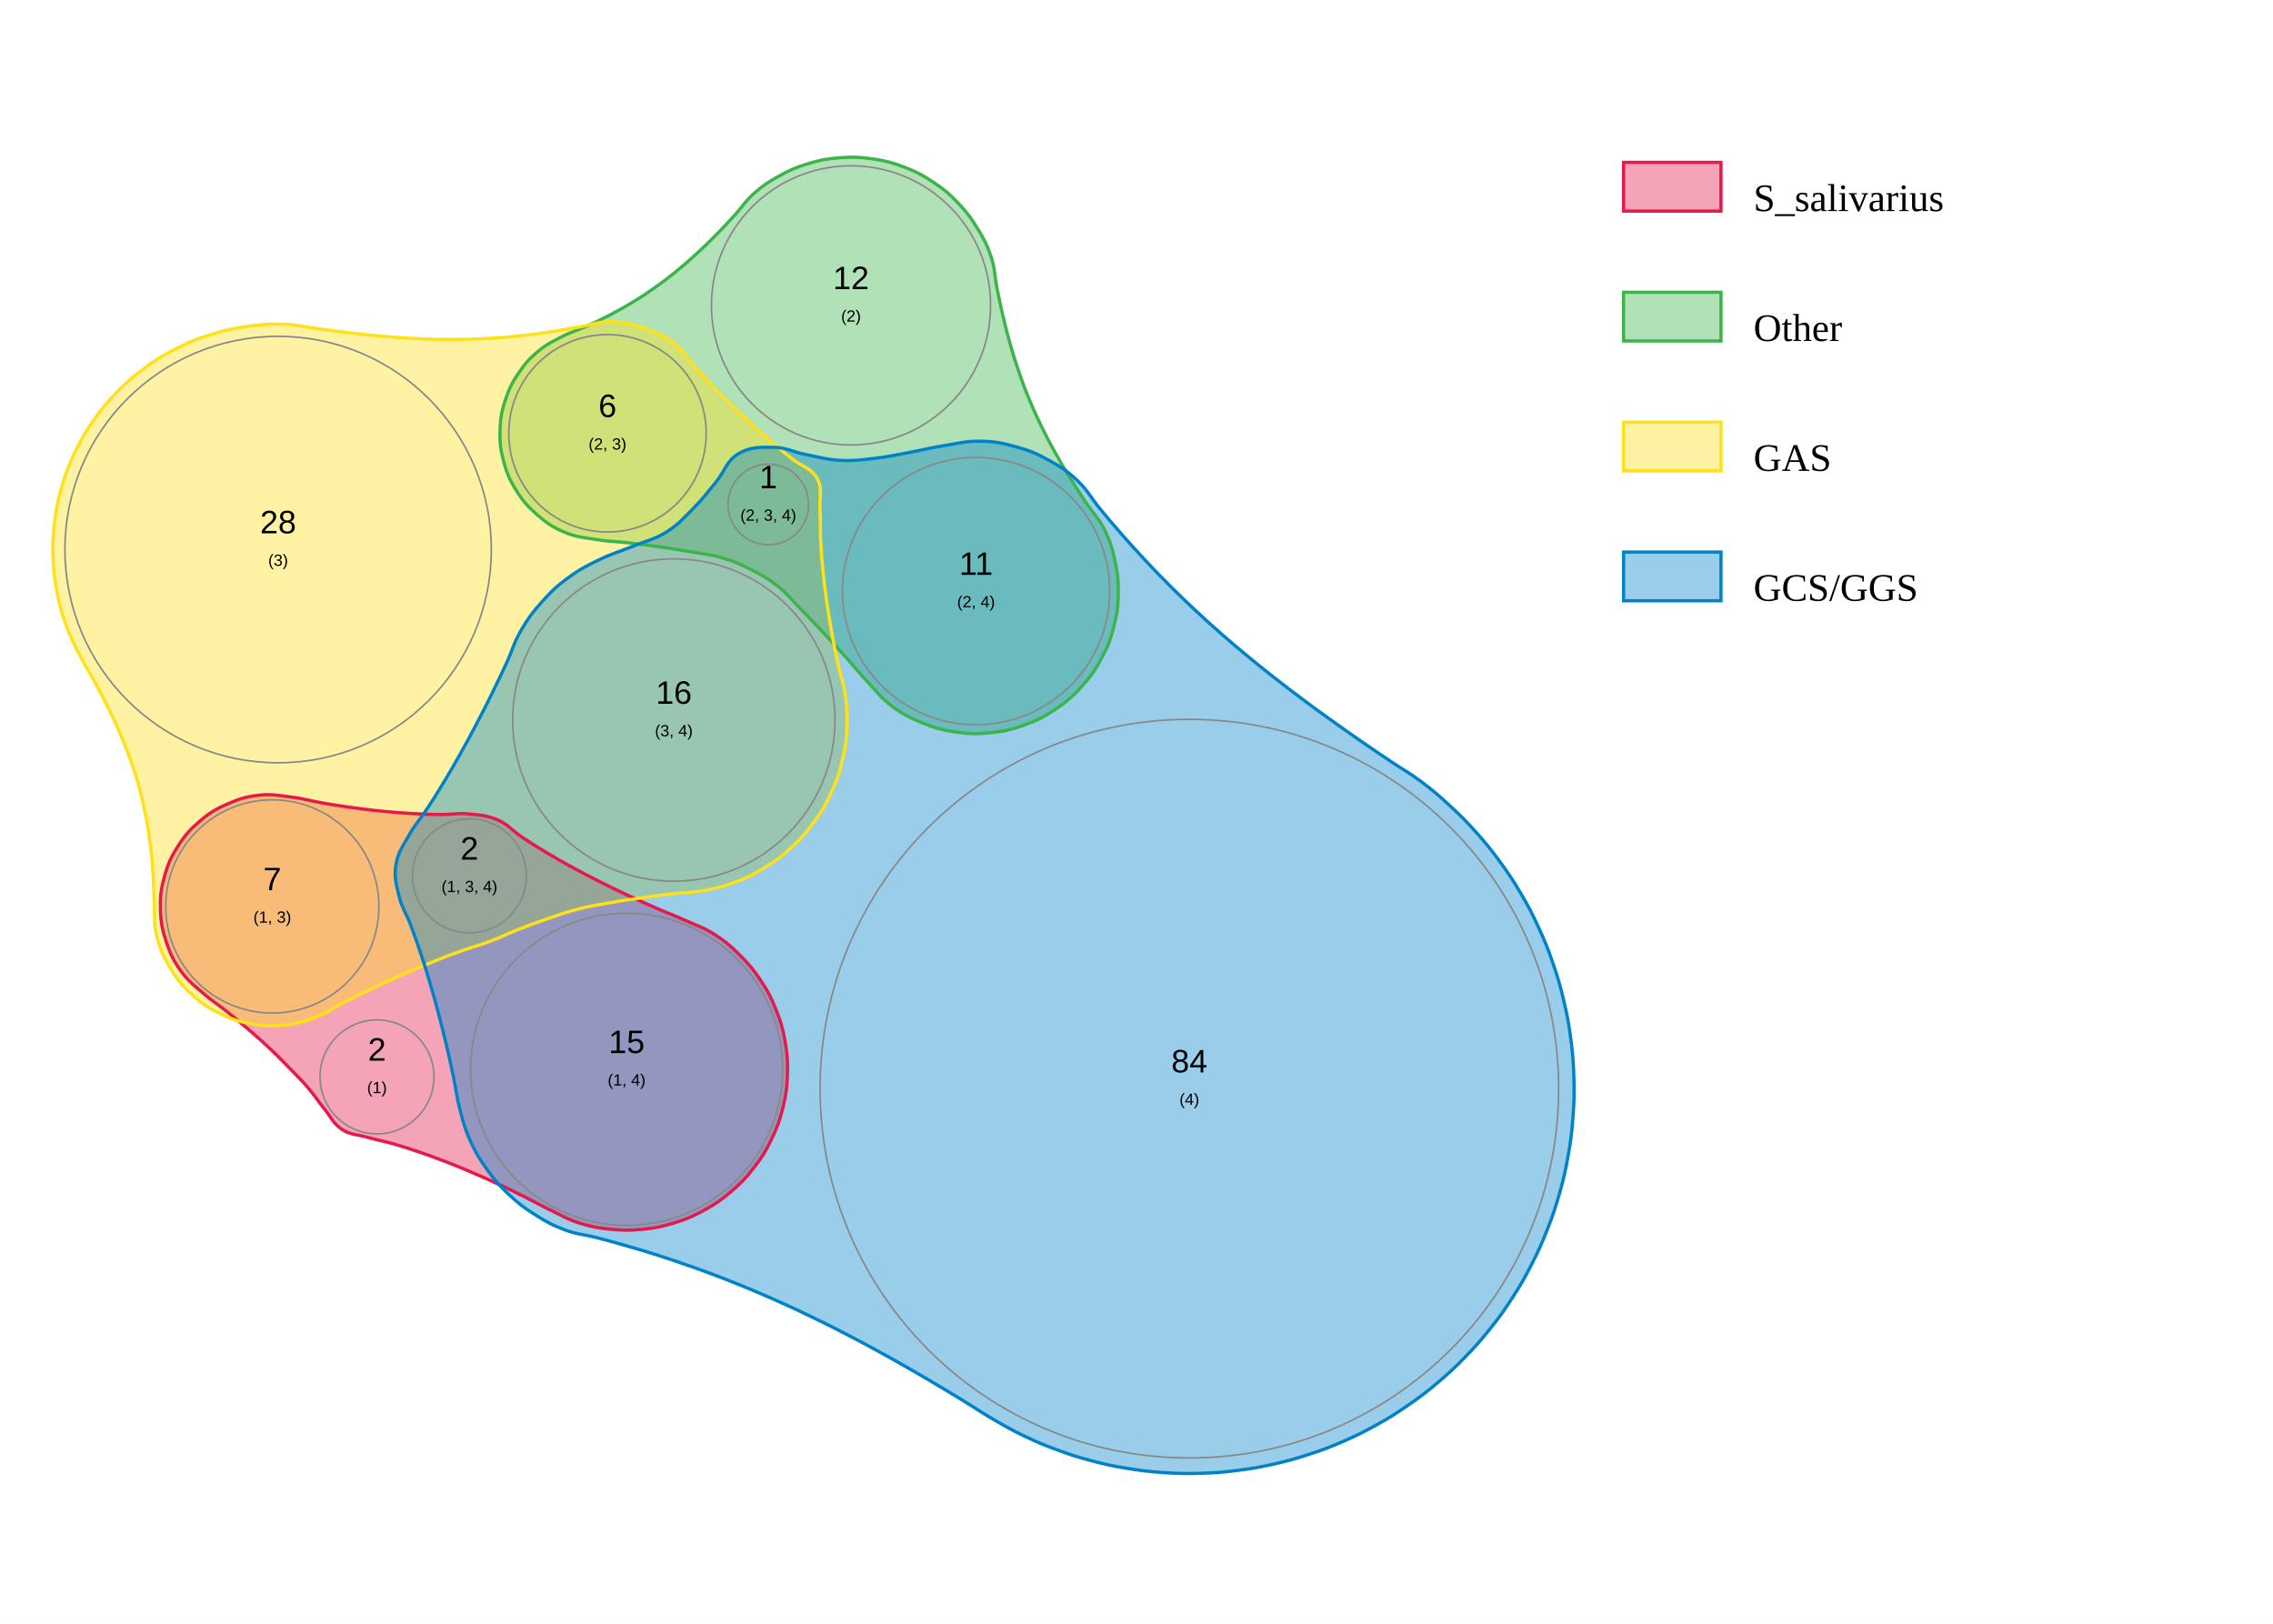
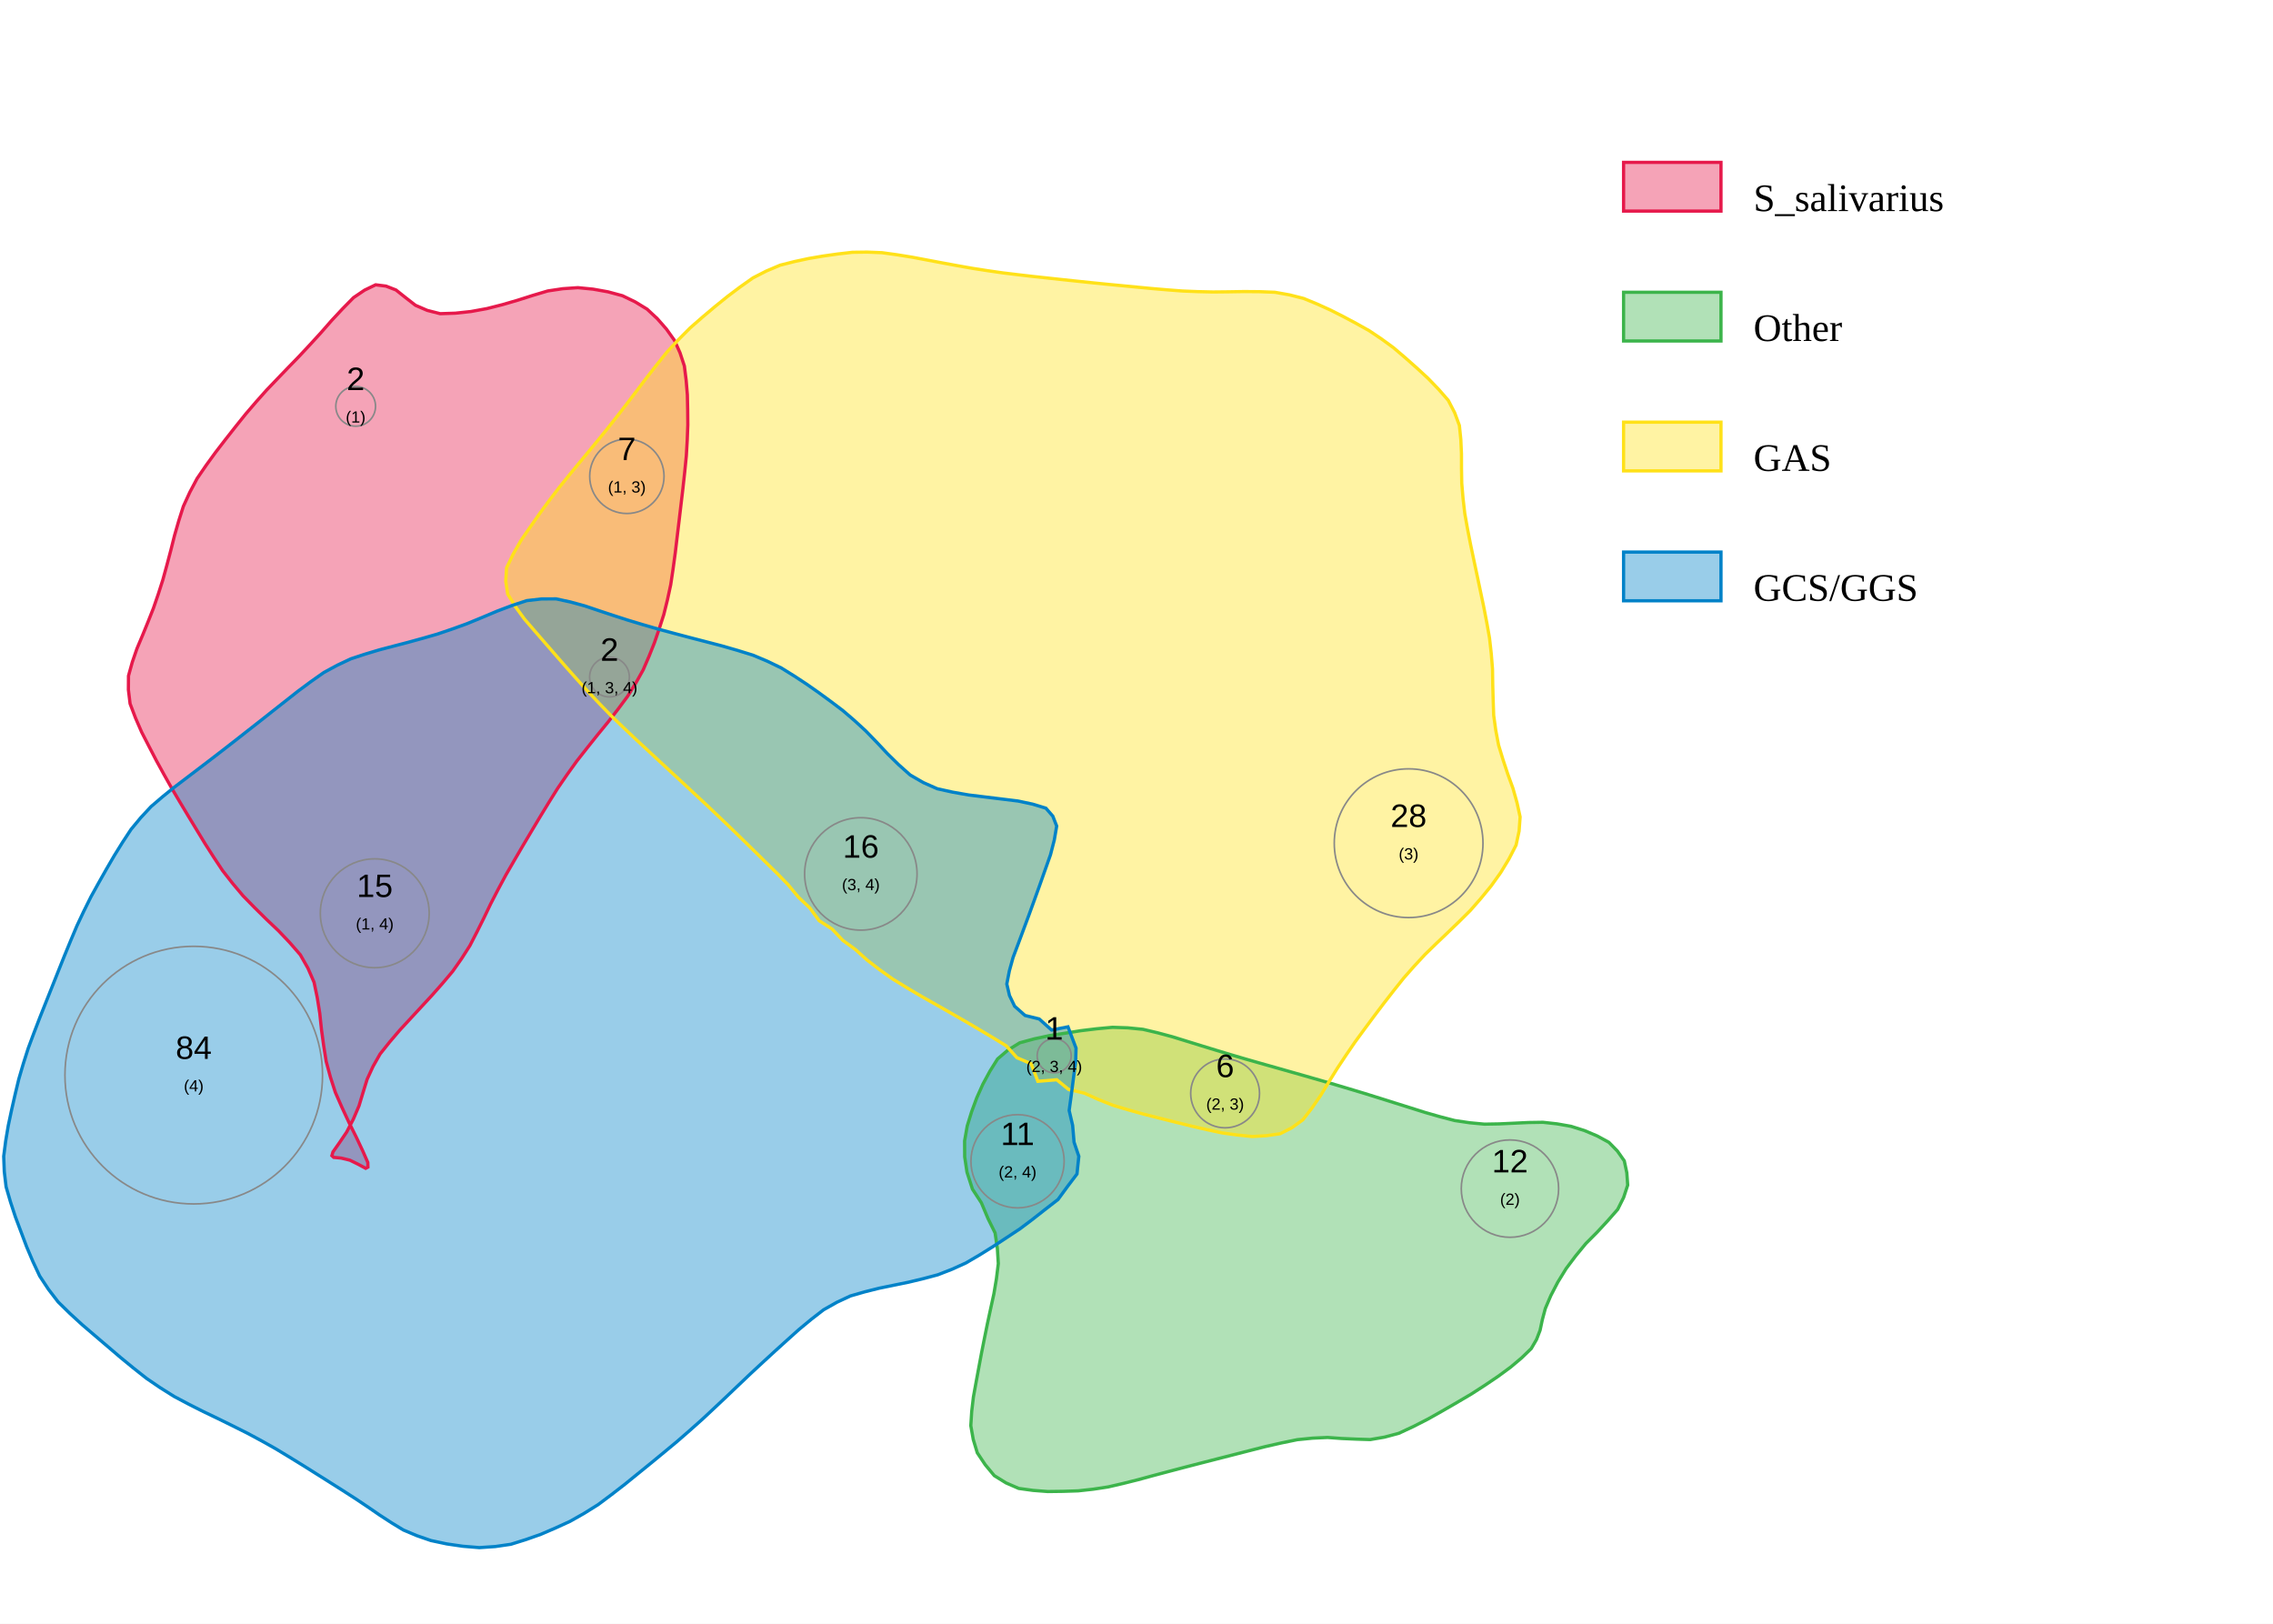
<svg xmlns="http://www.w3.org/2000/svg" xmlns:xlink="http://www.w3.org/1999/xlink" width="700" height="500">
  <defs>
    <style type="text/css">
  .borderLine {
	   stroke: none;
	   fill-opacity: 0.4;
  }
  .outLine {
	   stroke-width: 1;
	   fill: none;
  }
  .circle {
	   stroke: #888888;
	   stroke-width: 0.5;
	   fill: none;
    pointer-events: all;
  }
  .spcircle {
	   stroke: #FF2222;
	   stroke-width: 1;
	   fill: none;
    pointer-events: all;
  }
  .tLabel {
	   font-family: Arial;
    pointer-events: none;
	   font-size: 14px;
	   text-anchor: middle;
	   alignment-baseline: central;
  }
  .nLabel {
	   font-family: Arial;
    pointer-events: none;
	   font-size: 10px;
	   text-anchor: middle;
	   alignment-baseline: central;
  }
  .belong {
	   font-family: Arial;
    pointer-events: none;
	   font-size: 5px;
	   text-anchor: middle;
	   alignment-baseline: central;
  }
  .p0{
    stroke: none;
    fill: #e6194b;
  }
  .q0{
    fill: none;
    stroke: #e6194b;
  }
  .p1{
    stroke: none;
    fill: #3cb44b;
  }
  .q1{
    fill: none;
    stroke: #3cb44b;
  }
  .p2{
    stroke: none;
    fill: #ffe119;
  }
  .q2{
    fill: none;
    stroke: #ffe119;
  }
  .p3{
    stroke: none;
    fill: #0082c8;
  }
  .q3{
    fill: none;
    stroke: #0082c8;
  }

</style>
    <symbol id="bl0">
-       <path d="M 61.60 252.80 C 58.50 255.43 57.00 257.13 54.80 260.58 C 52.60 264.03 51.68 266.11 50.61 270.05 C 49.53 273.99 49.28 276.24 49.42 280.28 C 49.55 284.32 50.01 286.50 51.28 290.26 C 52.56 294.03 53.52 295.98 55.79 299.11 C 58.07 302.24 59.81 303.43 62.65 305.92 C 65.49 308.42 67.16 309.30 70.00 311.57 C 72.85 313.85 74.20 314.99 76.87 317.30 C 79.54 319.60 80.86 320.75 83.35 323.10 C 85.83 325.45 86.96 326.66 89.29 329.05 C 91.61 331.45 92.85 332.60 94.97 335.09 C 97.09 337.57 97.82 338.93 99.89 341.47 C 101.96 344.01 102.65 346.02 105.31 347.77 C 107.96 349.52 110.00 349.32 113.16 350.21 C 116.32 351.10 117.93 351.31 121.11 352.21 C 124.28 353.12 125.85 353.64 129.04 354.73 C 132.23 355.81 133.83 356.39 137.04 357.63 C 140.26 358.87 141.87 359.54 145.11 360.92 C 148.35 362.30 149.97 363.02 153.23 364.53 C 156.50 366.04 158.13 366.83 161.41 368.47 C 164.70 370.10 166.28 371.08 169.66 372.70 C 173.05 374.33 174.71 375.43 178.34 376.59 C 181.97 377.75 183.96 378.10 187.82 378.50 C 191.68 378.89 193.73 378.93 197.66 378.56 C 201.58 378.19 203.62 377.80 207.44 376.63 C 211.25 375.47 213.20 374.67 216.73 372.73 C 220.27 370.80 222.02 369.60 225.11 366.97 C 228.20 364.34 229.68 362.79 232.18 359.56 C 234.68 356.34 235.81 354.51 237.59 350.82 C 239.37 347.14 240.10 345.11 241.09 341.13 C 242.07 337.15 242.36 335.01 242.50 330.92 C 242.63 326.82 242.48 324.67 241.77 320.65 C 241.06 316.62 240.46 314.56 238.94 310.78 C 237.42 306.99 236.42 305.11 234.16 301.74 C 231.91 298.37 230.53 296.76 227.67 293.93 C 224.81 291.11 223.21 289.73 219.84 287.61 C 216.48 285.49 214.44 284.95 210.84 283.33 C 207.23 281.71 205.38 281.07 201.82 279.51 C 198.26 277.95 196.49 277.16 193.02 275.53 C 189.55 273.91 187.83 273.08 184.47 271.38 C 181.10 269.68 179.43 268.81 176.17 267.03 C 172.92 265.25 171.32 264.35 168.21 262.48 C 165.09 260.61 163.56 259.67 160.59 257.68 C 157.62 255.68 156.58 253.92 153.35 252.52 C 150.11 251.11 147.97 250.99 144.42 250.65 C 140.88 250.31 139.15 250.84 135.61 250.82 C 132.08 250.79 130.30 250.71 126.73 250.51 C 123.16 250.30 121.37 250.16 117.75 249.80 C 114.13 249.44 112.30 249.22 108.63 248.71 C 104.96 248.21 103.12 247.93 99.39 247.28 C 95.66 246.63 93.83 245.97 89.97 245.48 C 86.12 245.00 84.02 244.45 80.09 244.84 C 76.16 245.23 74.04 245.85 70.34 247.44 C 66.64 249.03 64.71 250.17 61.60 252.80 Z" />
+       <path d="M 113.31 359.39 L 112.61 359.76 L 110.36 358.54 L 107.73 357.25 L 105.07 356.61 L 102.77 356.39 L 102.21 355.86 L 102.54 354.71 L 104.51 351.91 L 106.76 348.60 L 108.83 344.59 L 110.56 340.53 L 111.80 336.43 L 113.06 332.35 L 114.87 328.41 L 117.05 324.56 L 119.99 320.88 L 123.10 317.23 L 126.42 313.64 L 129.75 310.04 L 133.07 306.45 L 136.29 302.80 L 139.41 299.10 L 142.16 295.18 L 144.72 291.17 L 146.90 286.93 L 149.04 282.64 L 151.13 278.28 L 153.40 273.89 L 155.77 269.47 L 158.34 265.02 L 160.94 260.56 L 163.60 256.08 L 166.27 251.61 L 168.97 247.18 L 171.72 242.78 L 174.64 238.53 L 177.64 234.35 L 180.81 230.32 L 184.01 226.31 L 187.25 222.35 L 190.34 218.37 L 193.30 214.39 L 195.79 210.36 L 198.07 206.28 L 199.87 202.11 L 201.55 197.90 L 203.02 193.60 L 204.42 189.26 L 205.55 184.69 L 206.56 180.02 L 207.29 175.14 L 207.96 170.21 L 208.55 165.22 L 209.15 160.23 L 209.74 155.24 L 210.33 150.26 L 210.87 145.32 L 211.36 140.40 L 211.64 135.59 L 211.82 130.84 L 211.78 126.19 L 211.68 121.58 L 211.31 117.10 L 210.76 112.70 L 209.43 108.67 L 207.72 104.82 L 205.24 101.34 L 202.44 98.14 L 199.29 95.20 L 195.62 92.96 L 191.69 91.06 L 187.23 89.86 L 182.66 89.04 L 177.96 88.58 L 173.32 88.90 L 168.70 89.59 L 164.10 90.96 L 159.48 92.43 L 154.74 93.81 L 149.93 95.03 L 144.99 95.93 L 140.21 96.44 L 135.55 96.59 L 131.58 95.58 L 127.95 94.01 L 124.90 91.64 L 121.94 89.29 L 118.88 88.10 L 115.68 87.70 L 112.28 89.34 L 108.87 91.65 L 105.49 95.09 L 102.14 98.68 L 98.83 102.46 L 95.49 106.11 L 92.15 109.69 L 88.79 113.15 L 85.45 116.62 L 82.12 120.10 L 78.88 123.74 L 75.68 127.47 L 72.56 131.36 L 69.47 135.29 L 66.40 139.27 L 63.48 143.29 L 60.69 147.36 L 58.45 151.59 L 56.47 155.91 L 55.04 160.40 L 53.74 164.92 L 52.59 169.50 L 51.39 174.03 L 50.15 178.55 L 48.75 182.93 L 47.26 187.26 L 45.60 191.46 L 43.90 195.63 L 42.16 199.77 L 40.73 203.93 L 39.57 208.11 L 39.54 212.38 L 40.06 216.68 L 41.72 221.06 L 43.63 225.46 L 45.90 229.87 L 48.18 234.26 L 50.56 238.60 L 52.98 242.90 L 55.50 247.15 L 58.04 251.38 L 60.60 255.60 L 63.17 259.82 L 65.83 263.98 L 68.56 268.10 L 71.63 272.02 L 74.85 275.85 L 78.41 279.49 L 82.04 283.08 L 85.76 286.61 L 89.23 290.26 L 92.48 294.00 L 94.83 298.13 L 96.72 302.48 L 97.71 307.22 L 98.48 312.06 L 99.00 317.01 L 99.67 321.94 L 100.45 326.84 L 101.75 331.66 L 103.29 336.42 L 105.35 341.10 L 107.52 345.76 L 109.83 350.39 L 111.72 354.42 L 113.27 357.96 Z" />
    </symbol>
    <symbol id="bl1">
-       <path d="M 183.61 166.14 C 187.55 166.80 189.57 166.69 193.50 167.15 C 197.44 167.60 199.41 167.85 203.30 168.42 C 207.20 168.98 209.14 169.28 212.97 169.95 C 216.80 170.63 218.79 170.70 222.46 171.79 C 226.13 172.88 227.91 173.65 231.32 175.40 C 234.74 177.14 236.48 178.09 239.52 180.50 C 242.56 182.92 243.73 184.62 246.52 187.46 C 249.31 190.31 250.70 191.77 253.47 194.73 C 256.24 197.69 257.62 199.20 260.37 202.25 C 263.12 205.31 264.36 206.97 267.22 210.01 C 270.08 213.05 271.34 214.93 274.69 217.44 C 278.04 219.95 280.05 220.98 283.97 222.57 C 287.89 224.16 290.07 224.79 294.28 225.41 C 298.49 226.02 300.77 226.07 305.02 225.64 C 309.26 225.21 311.49 224.70 315.50 223.25 C 319.52 221.80 321.55 220.76 325.08 218.38 C 328.62 216.00 330.33 214.50 333.17 211.36 C 336.00 208.21 337.29 206.35 339.27 202.64 C 341.25 198.94 342.04 196.85 343.06 192.82 C 344.09 188.80 344.35 186.61 344.40 182.53 C 344.45 178.45 344.17 176.31 343.31 172.40 C 342.44 168.50 341.84 166.47 340.10 163.00 C 338.36 159.52 336.72 158.19 334.60 155.01 C 332.48 151.83 331.45 150.26 329.50 147.10 C 327.56 143.94 326.62 142.38 324.86 139.21 C 323.10 136.04 322.27 134.47 320.71 131.26 C 319.15 128.06 318.42 126.46 317.06 123.20 C 315.70 119.93 315.08 118.29 313.92 114.95 C 312.76 111.60 312.23 109.91 311.25 106.47 C 310.26 103.03 309.82 101.29 308.98 97.73 C 308.13 94.18 307.76 92.38 307.03 88.71 C 306.29 85.03 306.48 82.99 305.32 79.37 C 304.15 75.74 303.20 73.93 301.18 70.59 C 299.16 67.25 297.94 65.56 295.21 62.68 C 292.49 59.79 290.88 58.41 287.54 56.18 C 284.21 53.94 282.31 52.94 278.55 51.49 C 274.79 50.04 272.72 49.51 268.74 48.93 C 264.76 48.34 262.64 48.29 258.67 48.58 C 254.71 48.87 252.65 49.26 248.90 50.38 C 245.15 51.51 243.28 52.36 239.94 54.20 C 236.59 56.04 234.94 57.15 232.17 59.59 C 229.41 62.04 228.53 63.79 226.10 66.43 C 223.68 69.08 222.48 70.36 220.04 72.81 C 217.61 75.26 216.40 76.43 213.93 78.67 C 211.46 80.91 210.23 81.98 207.70 84.02 C 205.17 86.05 203.90 87.01 201.29 88.83 C 198.69 90.66 197.37 91.52 194.66 93.16 C 191.96 94.79 190.58 95.55 187.76 97.02 C 184.93 98.49 183.50 99.17 180.54 100.51 C 177.58 101.85 175.93 102.16 172.95 103.71 C 169.98 105.25 168.31 106.01 165.67 108.23 C 163.03 110.45 161.75 111.86 159.76 114.82 C 157.76 117.77 156.83 119.51 155.68 122.99 C 154.53 126.48 154.12 128.48 153.99 132.24 C 153.87 136.00 154.06 138.09 155.03 141.81 C 156.01 145.53 156.82 147.52 158.88 150.85 C 160.94 154.17 162.36 155.83 165.34 158.44 C 168.32 161.04 170.13 162.31 173.78 163.86 C 177.44 165.40 179.66 165.49 183.61 166.14 Z" />
+       <path d="M 303.15 412.21 L 302.25 416.75 L 301.41 421.24 L 300.58 425.73 L 299.77 430.20 L 299.25 434.63 L 298.97 439.01 L 299.72 443.23 L 300.97 447.37 L 303.41 451.03 L 306.21 454.40 L 309.83 456.64 L 313.72 458.33 L 318.14 458.94 L 322.68 459.29 L 327.37 459.23 L 332.04 459.08 L 336.67 458.57 L 341.28 457.87 L 345.85 456.81 L 350.45 455.66 L 355.07 454.40 L 359.82 453.14 L 364.64 451.87 L 369.59 450.59 L 374.58 449.31 L 379.60 448.03 L 384.62 446.74 L 389.64 445.46 L 394.61 444.33 L 399.52 443.32 L 404.24 442.85 L 408.85 442.64 L 413.26 442.96 L 417.64 443.15 L 421.97 443.29 L 426.36 442.54 L 430.78 441.36 L 435.25 439.28 L 439.73 436.99 L 444.22 434.46 L 448.66 431.89 L 453.06 429.30 L 457.25 426.60 L 461.35 423.83 L 465.25 420.96 L 468.63 418.11 L 471.56 415.28 L 473.19 412.48 L 474.29 409.63 L 474.98 406.39 L 475.91 402.91 L 477.63 398.89 L 479.75 394.81 L 482.32 390.63 L 485.26 386.72 L 488.38 382.93 L 491.88 379.41 L 495.13 375.90 L 498.19 372.41 L 500.03 368.72 L 501.27 364.93 L 501.00 361.13 L 500.22 357.46 L 498.09 354.43 L 495.48 351.76 L 491.87 349.79 L 488.00 348.15 L 483.82 346.83 L 479.52 346.07 L 475.17 345.59 L 470.70 345.66 L 466.21 345.87 L 461.68 346.08 L 457.14 346.16 L 452.58 345.73 L 448.00 345.05 L 443.39 343.85 L 438.78 342.53 L 434.16 341.07 L 429.54 339.62 L 424.93 338.17 L 420.31 336.73 L 415.69 335.34 L 411.07 333.96 L 406.46 332.62 L 401.84 331.29 L 397.22 329.98 L 392.61 328.67 L 388.01 327.37 L 383.43 326.06 L 378.91 324.73 L 374.41 323.37 L 369.94 322.00 L 365.47 320.62 L 361.01 319.24 L 356.51 318.03 L 351.98 316.96 L 347.32 316.50 L 342.60 316.34 L 337.75 316.79 L 332.88 317.38 L 327.99 318.16 L 323.14 318.91 L 318.51 319.90 L 314.05 321.11 L 310.43 323.34 L 307.22 326.08 L 304.87 329.83 L 302.71 333.81 L 300.80 338.07 L 299.21 342.38 L 297.87 346.72 L 297.06 351.34 L 297.09 356.23 L 297.80 360.96 L 299.48 366.17 L 302.23 370.38 L 304.28 375.25 L 306.45 379.66 L 307.15 384.41 L 307.44 389.12 L 306.86 393.78 L 306.08 398.42 L 305.07 403.04 L 304.08 407.64 Z" />
    </symbol>
    <symbol id="bl2">
-       <path d="M 47.15 269.30 C 47.39 272.93 47.29 274.77 47.52 278.54 C 47.74 282.32 47.36 284.41 48.26 288.17 C 49.17 291.94 50.04 293.91 52.04 297.37 C 54.05 300.83 55.35 302.62 58.28 305.46 C 61.21 308.30 63.03 309.65 66.69 311.58 C 70.35 313.51 72.50 314.29 76.58 315.11 C 80.65 315.94 82.94 316.09 87.07 315.72 C 91.19 315.34 93.37 314.69 97.22 313.24 C 101.06 311.80 102.68 310.32 106.31 308.49 C 109.94 306.65 111.75 305.77 115.37 304.06 C 118.98 302.35 120.79 301.53 124.39 299.95 C 127.98 298.37 129.77 297.60 133.34 296.16 C 136.91 294.72 138.68 294.02 142.24 292.75 C 145.79 291.48 147.62 291.11 151.11 289.79 C 154.61 288.48 156.24 287.53 159.72 286.17 C 163.20 284.80 164.96 284.17 168.53 282.95 C 172.10 281.73 173.87 281.02 177.56 280.06 C 181.25 279.09 183.19 278.82 187.00 278.13 C 190.81 277.44 192.74 277.16 196.63 276.60 C 200.51 276.03 202.47 275.78 206.43 275.31 C 210.38 274.85 212.43 275.00 216.40 274.28 C 220.36 273.55 222.43 273.12 226.25 271.70 C 230.07 270.28 231.99 269.33 235.49 267.17 C 238.99 265.02 240.72 263.72 243.75 260.92 C 246.78 258.12 248.22 256.50 250.65 253.16 C 253.09 249.82 254.18 247.96 255.92 244.22 C 257.66 240.49 258.36 238.46 259.34 234.48 C 260.32 230.51 260.62 228.40 260.82 224.36 C 261.02 220.31 260.89 218.21 260.34 214.25 C 259.80 210.29 258.93 208.42 258.09 204.56 C 257.26 200.70 256.87 198.78 256.18 194.95 C 255.49 191.12 255.17 189.21 254.63 185.40 C 254.08 181.59 253.84 179.69 253.46 175.90 C 253.08 172.11 252.92 170.22 252.73 166.45 C 252.55 162.67 252.76 160.84 252.54 157.02 C 252.32 153.19 253.37 150.47 251.64 147.31 C 249.90 144.15 246.92 143.70 243.84 141.22 C 240.76 138.74 239.25 137.53 236.24 134.91 C 233.24 132.30 231.76 130.93 228.83 128.16 C 225.89 125.38 224.43 123.95 221.57 121.04 C 218.70 118.13 217.29 116.64 214.50 113.60 C 211.72 110.56 210.85 108.33 207.65 105.84 C 204.46 103.34 202.34 102.47 198.51 101.12 C 194.68 99.77 192.51 99.17 188.50 99.07 C 184.50 98.98 182.45 100.00 178.49 100.65 C 174.53 101.31 172.62 101.75 168.71 102.33 C 164.80 102.90 162.86 103.15 158.95 103.54 C 155.04 103.93 153.09 104.07 149.15 104.27 C 145.21 104.47 143.25 104.52 139.26 104.53 C 135.28 104.54 133.29 104.49 129.25 104.31 C 125.21 104.14 123.18 104.00 119.07 103.66 C 114.97 103.33 112.90 103.10 108.70 102.62 C 104.51 102.14 102.40 101.82 98.12 101.26 C 93.83 100.71 91.66 99.99 87.26 99.84 C 82.86 99.70 80.56 99.90 76.11 100.53 C 71.67 101.16 69.37 101.64 65.03 102.99 C 60.68 104.34 58.47 105.23 54.37 107.30 C 50.27 109.37 48.23 110.62 44.51 113.36 C 40.79 116.10 38.99 117.67 35.78 120.99 C 32.57 124.31 31.07 126.16 28.46 129.95 C 25.86 133.73 24.70 135.80 22.77 139.92 C 20.85 144.04 20.05 146.24 18.84 150.57 C 17.63 154.89 17.22 157.15 16.73 161.53 C 16.23 165.90 16.19 168.15 16.38 172.45 C 16.58 176.75 16.88 178.92 17.71 183.03 C 18.54 187.13 19.12 189.18 20.52 192.98 C 21.92 196.79 22.94 198.57 24.72 202.06 C 26.50 205.56 27.64 207.12 29.43 210.45 C 31.22 213.78 32.09 215.41 33.69 218.69 C 35.29 221.97 36.04 223.59 37.42 226.86 C 38.79 230.13 39.42 231.75 40.56 235.04 C 41.69 238.33 42.20 239.97 43.09 243.31 C 43.98 246.65 44.35 248.32 45.00 251.74 C 45.66 255.15 45.91 256.87 46.34 260.38 C 46.77 263.89 46.92 265.67 47.15 269.30 Z" />
+       <path d="M 304.20 83.36 L 299.55 82.64 L 294.89 81.82 L 290.23 80.96 L 285.57 80.08 L 280.91 79.20 L 276.26 78.45 L 271.63 77.81 L 267.05 77.63 L 262.50 77.69 L 258.00 78.21 L 253.52 78.84 L 249.05 79.60 L 244.63 80.55 L 240.24 81.66 L 236.02 83.45 L 231.88 85.57 L 227.91 88.38 L 223.98 91.34 L 220.09 94.49 L 216.26 97.72 L 212.49 101.02 L 208.92 104.61 L 205.46 108.34 L 202.22 112.37 L 199.02 116.46 L 195.91 120.58 L 192.81 124.65 L 189.78 128.54 L 186.79 132.33 L 183.87 135.92 L 180.95 139.46 L 178.05 142.94 L 175.14 146.49 L 172.22 150.10 L 169.29 153.94 L 166.36 157.90 L 163.43 162.09 L 160.49 166.34 L 158.05 170.61 L 156.01 174.84 L 155.75 178.92 L 156.35 182.93 L 158.72 186.80 L 161.50 190.62 L 164.77 194.41 L 168.05 198.19 L 171.34 201.98 L 174.63 205.75 L 177.95 209.48 L 181.28 213.18 L 184.72 216.80 L 188.22 220.41 L 191.88 223.93 L 195.58 227.44 L 199.32 230.91 L 203.06 234.38 L 206.80 237.85 L 210.55 241.31 L 214.27 244.78 L 217.98 248.24 L 221.63 251.71 L 225.25 255.17 L 228.80 258.63 L 232.34 262.10 L 235.86 265.56 L 239.37 269.00 L 242.77 272.50 L 245.90 276.29 L 249.37 279.55 L 252.27 283.51 L 256.28 286.10 L 259.56 289.57 L 263.43 292.38 L 266.98 295.59 L 270.86 298.58 L 274.91 301.47 L 279.29 304.16 L 283.74 306.79 L 288.29 309.36 L 292.79 311.93 L 297.26 314.49 L 301.57 317.03 L 305.81 319.55 L 309.90 322.05 L 313.19 325.71 L 317.55 327.56 L 319.62 332.97 L 325.45 332.49 L 329.09 335.48 L 333.95 336.62 L 338.31 338.59 L 342.78 340.36 L 347.49 341.77 L 352.26 343.10 L 357.10 344.32 L 361.94 345.53 L 366.77 346.73 L 371.56 347.83 L 376.32 348.85 L 380.99 349.50 L 385.62 349.97 L 390.00 349.72 L 394.23 349.12 L 397.88 347.26 L 401.23 344.82 L 404.02 341.22 L 406.68 337.36 L 409.22 333.19 L 411.80 329.03 L 414.51 324.94 L 417.29 320.88 L 420.21 316.89 L 423.16 312.92 L 426.15 308.97 L 429.19 305.06 L 432.26 301.21 L 435.50 297.53 L 438.82 293.95 L 442.31 290.55 L 445.83 287.19 L 449.34 283.81 L 452.80 280.37 L 456.05 276.66 L 459.21 272.81 L 462.16 268.69 L 464.70 264.50 L 466.90 260.22 L 467.83 255.89 L 468.14 251.55 L 467.18 247.16 L 465.94 242.76 L 464.34 238.36 L 462.87 233.92 L 461.51 229.45 L 460.64 224.88 L 460.00 220.26 L 459.84 215.54 L 459.71 210.79 L 459.64 206.01 L 459.25 201.22 L 458.71 196.43 L 457.86 191.64 L 456.93 186.84 L 455.92 182.05 L 454.91 177.25 L 453.89 172.46 L 452.88 167.66 L 451.95 162.89 L 451.10 158.13 L 450.56 153.46 L 450.17 148.83 L 450.09 144.28 L 450.08 139.75 L 449.88 135.35 L 449.44 131.02 L 447.97 127.06 L 446.01 123.28 L 443.02 119.86 L 439.80 116.52 L 436.29 113.28 L 432.74 110.14 L 429.16 107.08 L 425.43 104.36 L 421.63 101.81 L 417.69 99.61 L 413.72 97.49 L 409.70 95.46 L 405.62 93.61 L 401.48 91.90 L 397.12 90.80 L 392.64 90.00 L 387.93 89.82 L 383.16 89.78 L 378.35 89.86 L 373.56 89.91 L 368.84 89.80 L 364.16 89.61 L 359.56 89.26 L 354.97 88.87 L 350.40 88.44 L 345.83 88.00 L 341.25 87.56 L 336.65 87.10 L 332.04 86.62 L 327.41 86.13 L 322.77 85.63 L 318.13 85.13 L 313.49 84.59 L 308.85 84.03 Z" />
    </symbol>
    <symbol id="bl3">
-       <path d="M 166.99 185.22 C 164.04 188.49 162.66 190.34 160.47 194.10 C 158.28 197.86 157.85 200.11 156.05 204.02 C 154.24 207.93 153.33 209.86 151.46 213.65 C 149.59 217.44 148.64 219.32 146.71 222.99 C 144.78 226.67 143.80 228.47 141.81 232.03 C 139.82 235.58 138.81 237.32 136.75 240.74 C 134.69 244.16 133.65 245.84 131.49 249.12 C 129.33 252.41 127.87 253.75 125.96 257.18 C 124.05 260.60 122.54 262.48 121.94 266.25 C 121.33 270.02 122.00 272.30 122.92 276.04 C 123.84 279.78 125.17 281.36 126.52 284.95 C 127.88 288.54 128.50 290.35 129.71 294.00 C 130.92 297.65 131.48 299.49 132.57 303.21 C 133.66 306.93 134.18 308.81 135.17 312.58 C 136.17 316.36 136.64 318.27 137.55 322.10 C 138.45 325.94 138.88 327.88 139.69 331.77 C 140.51 335.67 140.60 337.70 141.62 341.59 C 142.64 345.48 143.14 347.53 144.80 351.22 C 146.47 354.91 147.56 356.74 149.93 360.05 C 152.30 363.36 153.70 364.98 156.67 367.79 C 159.64 370.59 161.35 371.88 164.80 374.06 C 168.26 376.25 170.13 377.30 173.95 378.72 C 177.76 380.14 179.94 380.12 183.90 381.15 C 187.85 382.17 189.82 382.71 193.73 383.85 C 197.64 384.98 199.58 385.57 203.45 386.82 C 207.32 388.07 209.25 388.72 213.09 390.08 C 216.92 391.43 218.83 392.14 222.63 393.61 C 226.43 395.09 228.33 395.85 232.10 397.43 C 235.86 399.02 237.74 399.84 241.48 401.53 C 245.22 403.23 247.08 404.10 250.79 405.91 C 254.51 407.71 256.35 408.64 260.05 410.54 C 263.74 412.45 265.58 413.43 269.25 415.43 C 272.93 417.42 274.76 418.45 278.43 420.54 C 282.10 422.63 283.93 423.70 287.60 425.87 C 291.26 428.04 293.09 429.14 296.76 431.39 C 300.43 433.63 302.19 434.91 305.94 437.08 C 309.70 439.25 311.60 440.37 315.55 442.25 C 319.50 444.14 321.55 444.99 325.69 446.51 C 329.83 448.02 331.96 448.71 336.25 449.84 C 340.54 450.97 342.75 451.44 347.15 452.16 C 351.55 452.88 353.79 453.14 358.26 453.45 C 362.73 453.75 365.00 453.80 369.49 453.68 C 373.99 453.55 376.25 453.39 380.73 452.84 C 385.20 452.29 387.45 451.90 391.87 450.93 C 396.28 449.95 398.49 449.35 402.80 447.95 C 407.12 446.56 409.26 445.75 413.44 443.94 C 417.61 442.13 419.68 441.11 423.68 438.90 C 427.67 436.69 429.64 435.47 433.42 432.87 C 437.20 430.27 439.05 428.87 442.58 425.90 C 446.11 422.93 447.83 421.34 451.07 418.02 C 454.31 414.70 455.87 412.94 458.79 409.30 C 461.71 405.65 463.10 403.74 465.65 399.79 C 468.21 395.85 469.40 393.79 471.56 389.58 C 473.72 385.38 474.71 383.19 476.45 378.77 C 478.19 374.35 478.97 372.07 480.27 367.48 C 481.57 362.89 482.11 360.53 482.94 355.82 C 483.78 351.10 484.08 348.69 484.43 343.90 C 484.78 339.12 484.84 336.69 484.70 331.89 C 484.57 327.09 484.37 324.66 483.75 319.91 C 483.12 315.15 482.68 312.76 481.58 308.10 C 480.48 303.45 479.80 301.13 478.25 296.62 C 476.70 292.11 475.80 289.88 473.82 285.57 C 471.84 281.26 470.73 279.14 468.34 275.08 C 465.95 271.02 464.63 269.04 461.87 265.27 C 459.11 261.50 457.63 259.67 454.53 256.22 C 451.44 252.76 449.79 251.12 446.41 248.01 C 443.04 244.90 441.29 243.39 437.65 240.67 C 434.02 237.95 431.96 236.92 428.23 234.41 C 424.49 231.90 422.64 230.65 418.98 228.12 C 415.32 225.58 413.51 224.31 409.93 221.75 C 406.35 219.18 404.57 217.89 401.07 215.28 C 397.58 212.66 395.85 211.35 392.44 208.67 C 389.03 206.00 387.34 204.65 384.03 201.90 C 380.71 199.16 379.07 197.77 375.85 194.94 C 372.63 192.11 371.05 190.68 367.93 187.76 C 364.81 184.84 363.28 183.35 360.26 180.34 C 357.24 177.32 355.75 175.79 352.83 172.67 C 349.91 169.56 348.48 167.98 345.65 164.75 C 342.82 161.53 341.43 159.90 338.68 156.56 C 335.93 153.22 335.04 151.04 331.90 148.08 C 328.76 145.11 326.82 143.83 323.00 141.72 C 319.19 139.61 317.03 138.72 312.81 137.55 C 308.59 136.38 306.28 135.93 301.90 135.86 C 297.52 135.78 295.26 136.50 290.92 137.19 C 286.58 137.88 284.48 138.50 280.19 139.29 C 275.91 140.07 273.79 140.62 269.50 141.12 C 265.21 141.61 262.99 141.98 258.75 141.75 C 254.50 141.52 252.43 140.78 248.27 139.98 C 244.11 139.17 242.15 137.76 237.94 137.73 C 233.73 137.69 230.71 137.69 227.23 139.82 C 223.75 141.96 223.28 145.04 220.53 148.40 C 217.77 151.76 216.52 153.52 213.46 156.61 C 210.40 159.70 208.88 161.53 205.22 163.84 C 201.55 166.14 199.20 166.45 195.12 168.13 C 191.05 169.80 188.84 170.29 184.85 172.21 C 180.87 174.13 178.77 175.15 175.20 177.75 C 171.62 180.35 169.93 181.95 166.99 185.22 Z" />
+       <path d="M 7.17 327.58 L 5.78 332.32 L 4.64 337.07 L 3.56 341.83 L 2.55 346.59 L 1.75 351.33 L 1.14 356.07 L 1.32 360.77 L 1.87 365.44 L 3.22 370.08 L 4.74 374.72 L 6.48 379.34 L 8.22 383.96 L 10.14 388.48 L 12.21 392.91 L 14.90 396.99 L 17.90 400.90 L 21.52 404.45 L 25.29 407.91 L 29.23 411.28 L 33.17 414.64 L 37.12 418.01 L 41.11 421.28 L 45.15 424.47 L 49.35 427.33 L 53.65 430.03 L 58.11 432.39 L 62.62 434.67 L 67.18 436.86 L 71.70 439.08 L 76.19 441.33 L 80.56 443.68 L 84.87 446.10 L 89.05 448.63 L 93.20 451.18 L 97.32 453.77 L 101.43 456.36 L 105.49 458.93 L 109.49 461.50 L 113.27 464.03 L 116.94 466.55 L 120.54 468.89 L 124.20 471.12 L 128.32 472.86 L 132.70 474.38 L 137.59 475.42 L 142.55 476.14 L 147.62 476.56 L 152.52 476.23 L 157.33 475.53 L 161.97 474.08 L 166.57 472.46 L 171.09 470.51 L 175.57 468.46 L 179.91 466.00 L 184.19 463.33 L 188.32 460.24 L 192.43 457.06 L 196.49 453.76 L 200.56 450.46 L 204.59 447.14 L 208.60 443.81 L 212.50 440.41 L 216.35 436.98 L 220.09 433.49 L 223.80 429.99 L 227.48 426.48 L 231.16 422.98 L 234.86 419.55 L 238.57 416.14 L 242.28 412.78 L 246.00 409.44 L 249.78 406.31 L 253.62 403.33 L 257.69 401.03 L 261.88 399.07 L 266.29 397.80 L 270.76 396.68 L 275.29 395.75 L 279.83 394.82 L 284.33 393.74 L 288.80 392.55 L 293.17 390.85 L 297.47 388.90 L 301.67 386.44 L 305.83 383.85 L 309.97 381.13 L 314.10 378.40 L 317.93 375.52 L 321.66 372.59 L 325.82 369.37 L 328.79 365.31 L 331.67 361.51 L 332.24 356.06 L 330.77 351.72 L 330.33 346.53 L 329.26 341.95 L 329.90 337.30 L 330.52 332.52 L 331.27 326.75 L 331.38 322.75 L 328.90 316.19 L 323.85 317.18 L 320.04 313.77 L 315.66 312.69 L 312.47 309.85 L 310.88 306.54 L 310.06 303.00 L 310.84 298.98 L 311.98 294.86 L 313.58 290.61 L 315.18 286.31 L 316.80 281.96 L 318.45 277.43 L 320.11 272.82 L 321.81 268.02 L 323.52 263.18 L 324.69 258.64 L 325.42 254.37 L 324.23 251.32 L 322.09 248.86 L 318.02 247.62 L 313.51 246.66 L 308.46 246.04 L 303.41 245.42 L 298.35 244.80 L 293.44 243.94 L 288.64 242.88 L 284.35 240.98 L 280.30 238.64 L 276.74 235.46 L 273.30 232.08 L 269.97 228.53 L 266.60 225.05 L 263.11 221.85 L 259.55 218.79 L 255.87 216.01 L 252.15 213.29 L 248.40 210.66 L 244.55 208.13 L 240.62 205.69 L 236.36 203.63 L 231.93 201.76 L 227.15 200.28 L 222.30 198.88 L 217.35 197.59 L 212.41 196.31 L 207.51 195.01 L 202.64 193.70 L 197.95 192.34 L 193.33 190.95 L 188.88 189.51 L 184.46 188.05 L 180.08 186.57 L 175.68 185.37 L 171.26 184.41 L 166.77 184.43 L 162.24 184.95 L 157.65 186.46 L 153.03 188.21 L 148.41 190.16 L 143.80 192.06 L 139.24 193.71 L 134.71 195.25 L 130.23 196.54 L 125.76 197.77 L 121.31 198.93 L 116.86 200.10 L 112.45 201.42 L 108.08 202.86 L 103.87 204.84 L 99.74 207.08 L 95.77 209.87 L 91.84 212.78 L 87.96 215.84 L 84.07 218.90 L 80.19 221.96 L 76.31 225.00 L 72.45 228.03 L 68.64 230.99 L 64.85 233.91 L 61.11 236.76 L 57.38 239.60 L 53.66 242.42 L 50.05 245.35 L 46.52 248.37 L 43.35 251.78 L 40.36 255.38 L 37.74 259.37 L 35.20 263.46 L 32.76 267.65 L 30.37 271.88 L 28.01 276.15 L 25.81 280.58 L 23.69 285.08 L 21.73 289.74 L 19.80 294.43 L 17.91 299.16 L 16.03 303.89 L 14.14 308.63 L 12.26 313.36 L 10.44 318.10 L 8.68 322.83 Z" />
    </symbol>
  </defs>
  <rect width="700" height="500" style="fill:#fff;stroke-width:0" />
  <use class="p0 borderLine" xlink:href="#bl0" />
  <use class="p1 borderLine" xlink:href="#bl1" />
  <use class="p2 borderLine" xlink:href="#bl2" />
  <use class="p3 borderLine" xlink:href="#bl3" />
  <use class="q0 outLine" xlink:href="#bl0" />
  <use class="q1 outLine" xlink:href="#bl1" />
  <use class="q2 outLine" xlink:href="#bl2" />
  <use class="q3 outLine" xlink:href="#bl3" />
-   <circle class="circle" cx="116.1" cy="331.611" r="17.547" />
-   <text class="tLabel" x="116.10" y="311.61" />
-   <text class="nLabel" x="116.10" y="326.61">2</text>
-   <text class="belong" x="116.10" y="336.61">(1)</text>
-   <circle class="circle" cx="262.084" cy="94.037" r="42.982" />
-   <text class="tLabel" x="262.08" y="74.04" />
-   <text class="nLabel" x="262.08" y="89.04">12</text>
-   <text class="belong" x="262.08" y="99.04">(2)</text>
-   <circle class="circle" cx="187.088" cy="133.43" r="30.393" />
-   <text class="tLabel" x="187.09" y="113.43" />
-   <text class="nLabel" x="187.09" y="128.43">6</text>
-   <text class="belong" x="187.09" y="138.43">(2, 3)</text>
-   <circle class="circle" cx="236.615" cy="155.346" r="12.408" />
-   <text class="tLabel" x="236.61" y="135.35" />
-   <text class="nLabel" x="236.61" y="150.35">1</text>
-   <text class="belong" x="236.61" y="160.35">(2, 3, 4)</text>
-   <circle class="circle" cx="300.587" cy="182.016" r="41.152" />
-   <text class="tLabel" x="300.59" y="162.02" />
-   <text class="nLabel" x="300.59" y="177.02">11</text>
-   <text class="belong" x="300.59" y="187.02">(2, 4)</text>
-   <circle class="circle" cx="85.656" cy="169.228" r="65.656" />
-   <text class="tLabel" x="85.66" y="149.23" />
-   <text class="nLabel" x="85.66" y="164.23">28</text>
-   <text class="belong" x="85.66" y="174.23">(3)</text>
-   <circle class="circle" cx="83.86" cy="279.117" r="32.828" />
-   <text class="tLabel" x="83.86" y="259.12" />
-   <text class="nLabel" x="83.86" y="274.12">7</text>
-   <text class="belong" x="83.86" y="284.12">(1, 3)</text>
-   <circle class="circle" cx="144.568" cy="269.7" r="17.547" />
-   <text class="tLabel" x="144.57" y="249.70" />
-   <text class="nLabel" x="144.57" y="264.70">2</text>
-   <text class="belong" x="144.57" y="274.70">(1, 3, 4)</text>
-   <circle class="circle" cx="207.518" cy="221.717" r="49.631" />
-   <text class="tLabel" x="207.52" y="201.72" />
-   <text class="nLabel" x="207.52" y="216.72">16</text>
-   <text class="belong" x="207.52" y="226.72">(3, 4)</text>
-   <circle class="circle" cx="366.281" cy="335.226" r="113.719" />
-   <text class="tLabel" x="366.28" y="315.23" />
-   <text class="nLabel" x="366.28" y="330.23">84</text>
-   <text class="belong" x="366.28" y="340.23">(4)</text>
-   <circle class="circle" cx="192.985" cy="329.269" r="48.055" />
-   <text class="tLabel" x="192.98" y="309.27" />
-   <text class="nLabel" x="192.98" y="324.27">15</text>
-   <text class="belong" x="192.98" y="334.27">(1, 4)</text>
+   <circle class="circle" cx="109.533" cy="125.118" r="6.12" />
+   <text class="tLabel" x="109.53" y="105.12" />
+   <text class="nLabel" x="109.53" y="120.12">2</text>
+   <text class="belong" x="109.53" y="130.12">(1)</text>
+   <circle class="circle" cx="465.009" cy="366.01" r="14.991" />
+   <text class="tLabel" x="465.01" y="346.01" />
+   <text class="nLabel" x="465.01" y="361.01">12</text>
+   <text class="belong" x="465.01" y="371.01">(2)</text>
+   <circle class="circle" cx="377.285" cy="336.689" r="10.601" />
+   <text class="tLabel" x="377.29" y="316.69" />
+   <text class="nLabel" x="377.29" y="331.69">6</text>
+   <text class="belong" x="377.29" y="341.69">(2, 3)</text>
+   <circle class="circle" cx="324.651" cy="325.112" r="5.24" />
+   <text class="tLabel" x="324.65" y="305.11" />
+   <text class="nLabel" x="324.65" y="320.11">1</text>
+   <text class="belong" x="324.65" y="330.11">(2, 3, 4)</text>
+   <circle class="circle" cx="313.368" cy="357.59" r="14.353" />
+   <text class="tLabel" x="313.37" y="337.59" />
+   <text class="nLabel" x="313.37" y="352.59">11</text>
+   <text class="belong" x="313.37" y="362.59">(2, 4)</text>
+   <circle class="circle" cx="433.804" cy="259.649" r="22.9" />
+   <text class="tLabel" x="433.80" y="239.65" />
+   <text class="nLabel" x="433.80" y="254.65">28</text>
+   <text class="belong" x="433.80" y="264.65">(3)</text>
+   <circle class="circle" cx="193.052" cy="146.675" r="11.45" />
+   <text class="tLabel" x="193.05" y="126.67" />
+   <text class="nLabel" x="193.05" y="141.67">7</text>
+   <text class="belong" x="193.05" y="151.67">(1, 3)</text>
+   <circle class="circle" cx="187.697" cy="208.481" r="6.12" />
+   <text class="tLabel" x="187.70" y="188.48" />
+   <text class="nLabel" x="187.70" y="203.48">2</text>
+   <text class="belong" x="187.70" y="213.48">(1, 3, 4)</text>
+   <circle class="circle" cx="265.106" cy="269.105" r="17.311" />
+   <text class="tLabel" x="265.11" y="249.11" />
+   <text class="nLabel" x="265.11" y="264.11">16</text>
+   <text class="belong" x="265.11" y="274.11">(3, 4)</text>
+   <circle class="circle" cx="59.663" cy="331.067" r="39.663" />
+   <text class="tLabel" x="59.66" y="311.07" />
+   <text class="nLabel" x="59.66" y="326.07">84</text>
+   <text class="belong" x="59.66" y="336.07">(4)</text>
+   <circle class="circle" cx="115.409" cy="281.224" r="16.761" />
+   <text class="tLabel" x="115.41" y="261.22" />
+   <text class="nLabel" x="115.41" y="276.22">15</text>
+   <text class="belong" x="115.41" y="286.22">(1, 4)</text>
  <rect class="p0 borderLine" x="500.00" y="50.00" width="30.00" height="15.00" />
  <rect class="q0" x="500.00" y="50.00" width="30.00" height="15.00" />
  <text class="legend" x="540.00" y="65.00">S_salivarius</text>
  <rect class="p1 borderLine" x="500.00" y="90.00" width="30.00" height="15.00" />
  <rect class="q1" x="500.00" y="90.00" width="30.00" height="15.00" />
  <text class="legend" x="540.00" y="105.00">Other</text>
  <rect class="p2 borderLine" x="500.00" y="130.00" width="30.00" height="15.00" />
  <rect class="q2" x="500.00" y="130.00" width="30.00" height="15.00" />
  <text class="legend" x="540.00" y="145.00">GAS</text>
  <rect class="p3 borderLine" x="500.00" y="170.00" width="30.00" height="15.00" />
  <rect class="q3" x="500.00" y="170.00" width="30.00" height="15.00" />
  <text class="legend" x="540.00" y="185.00">GCS/GGS</text>
</svg>
